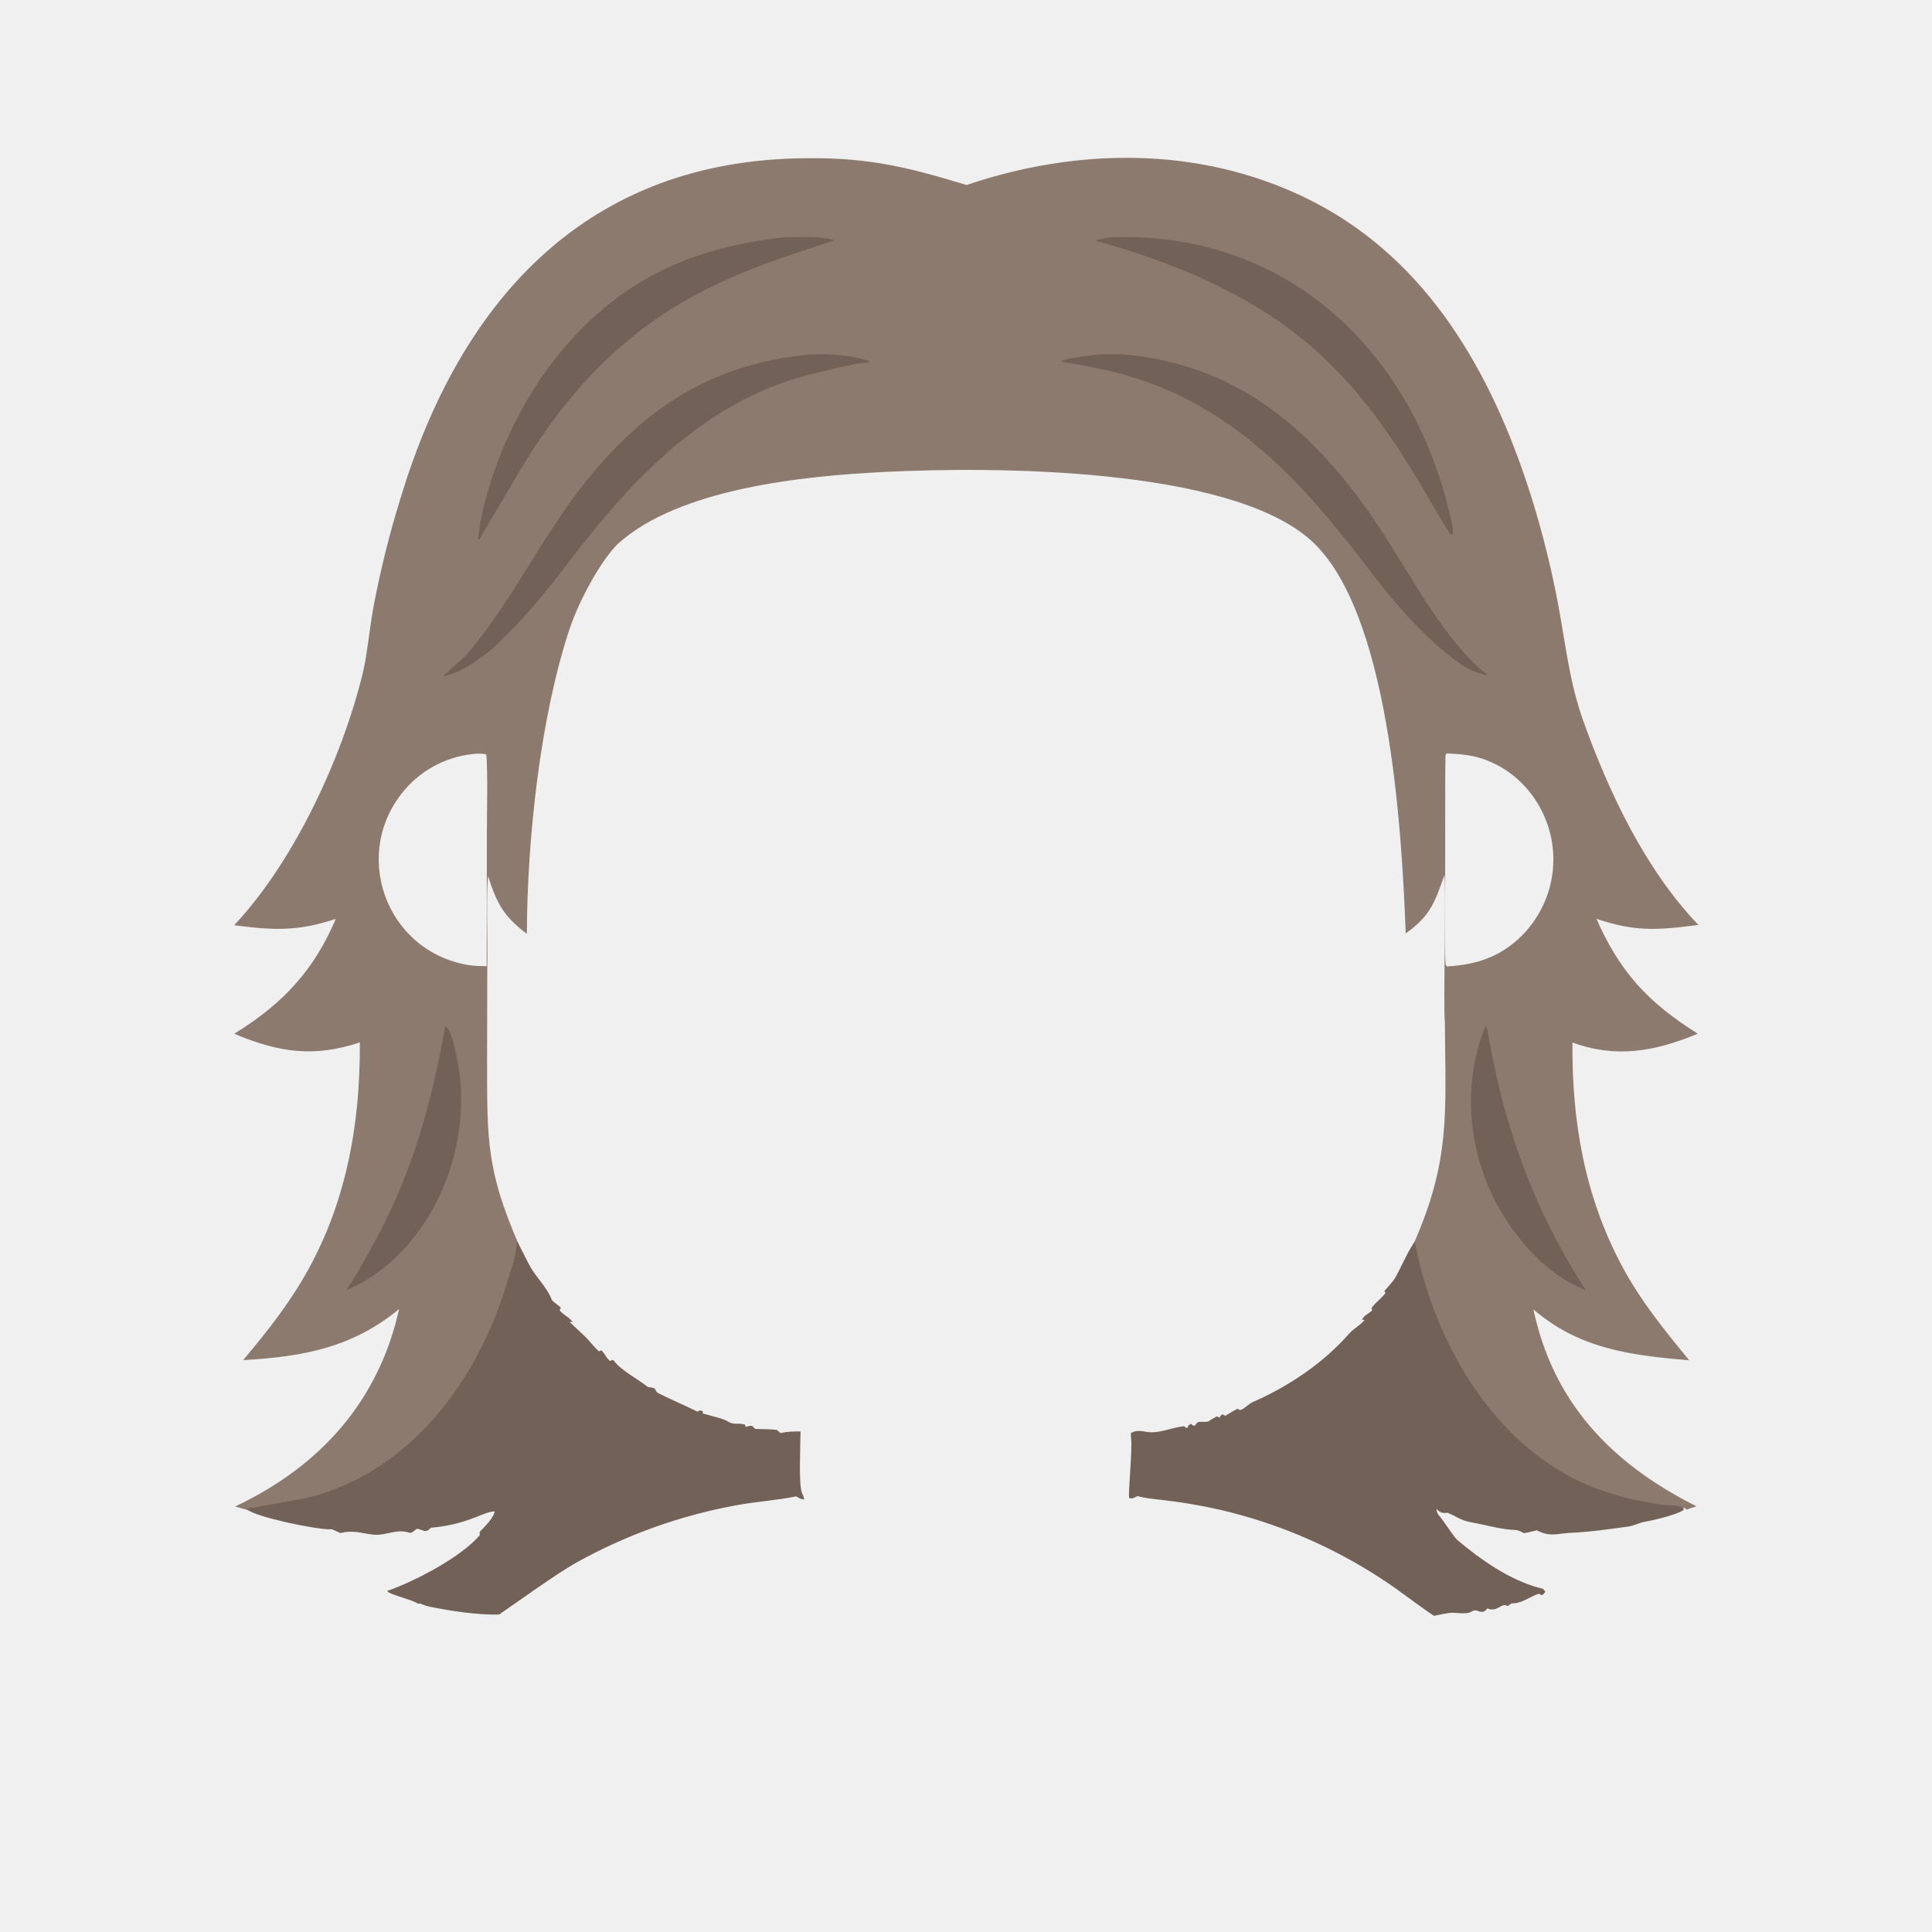
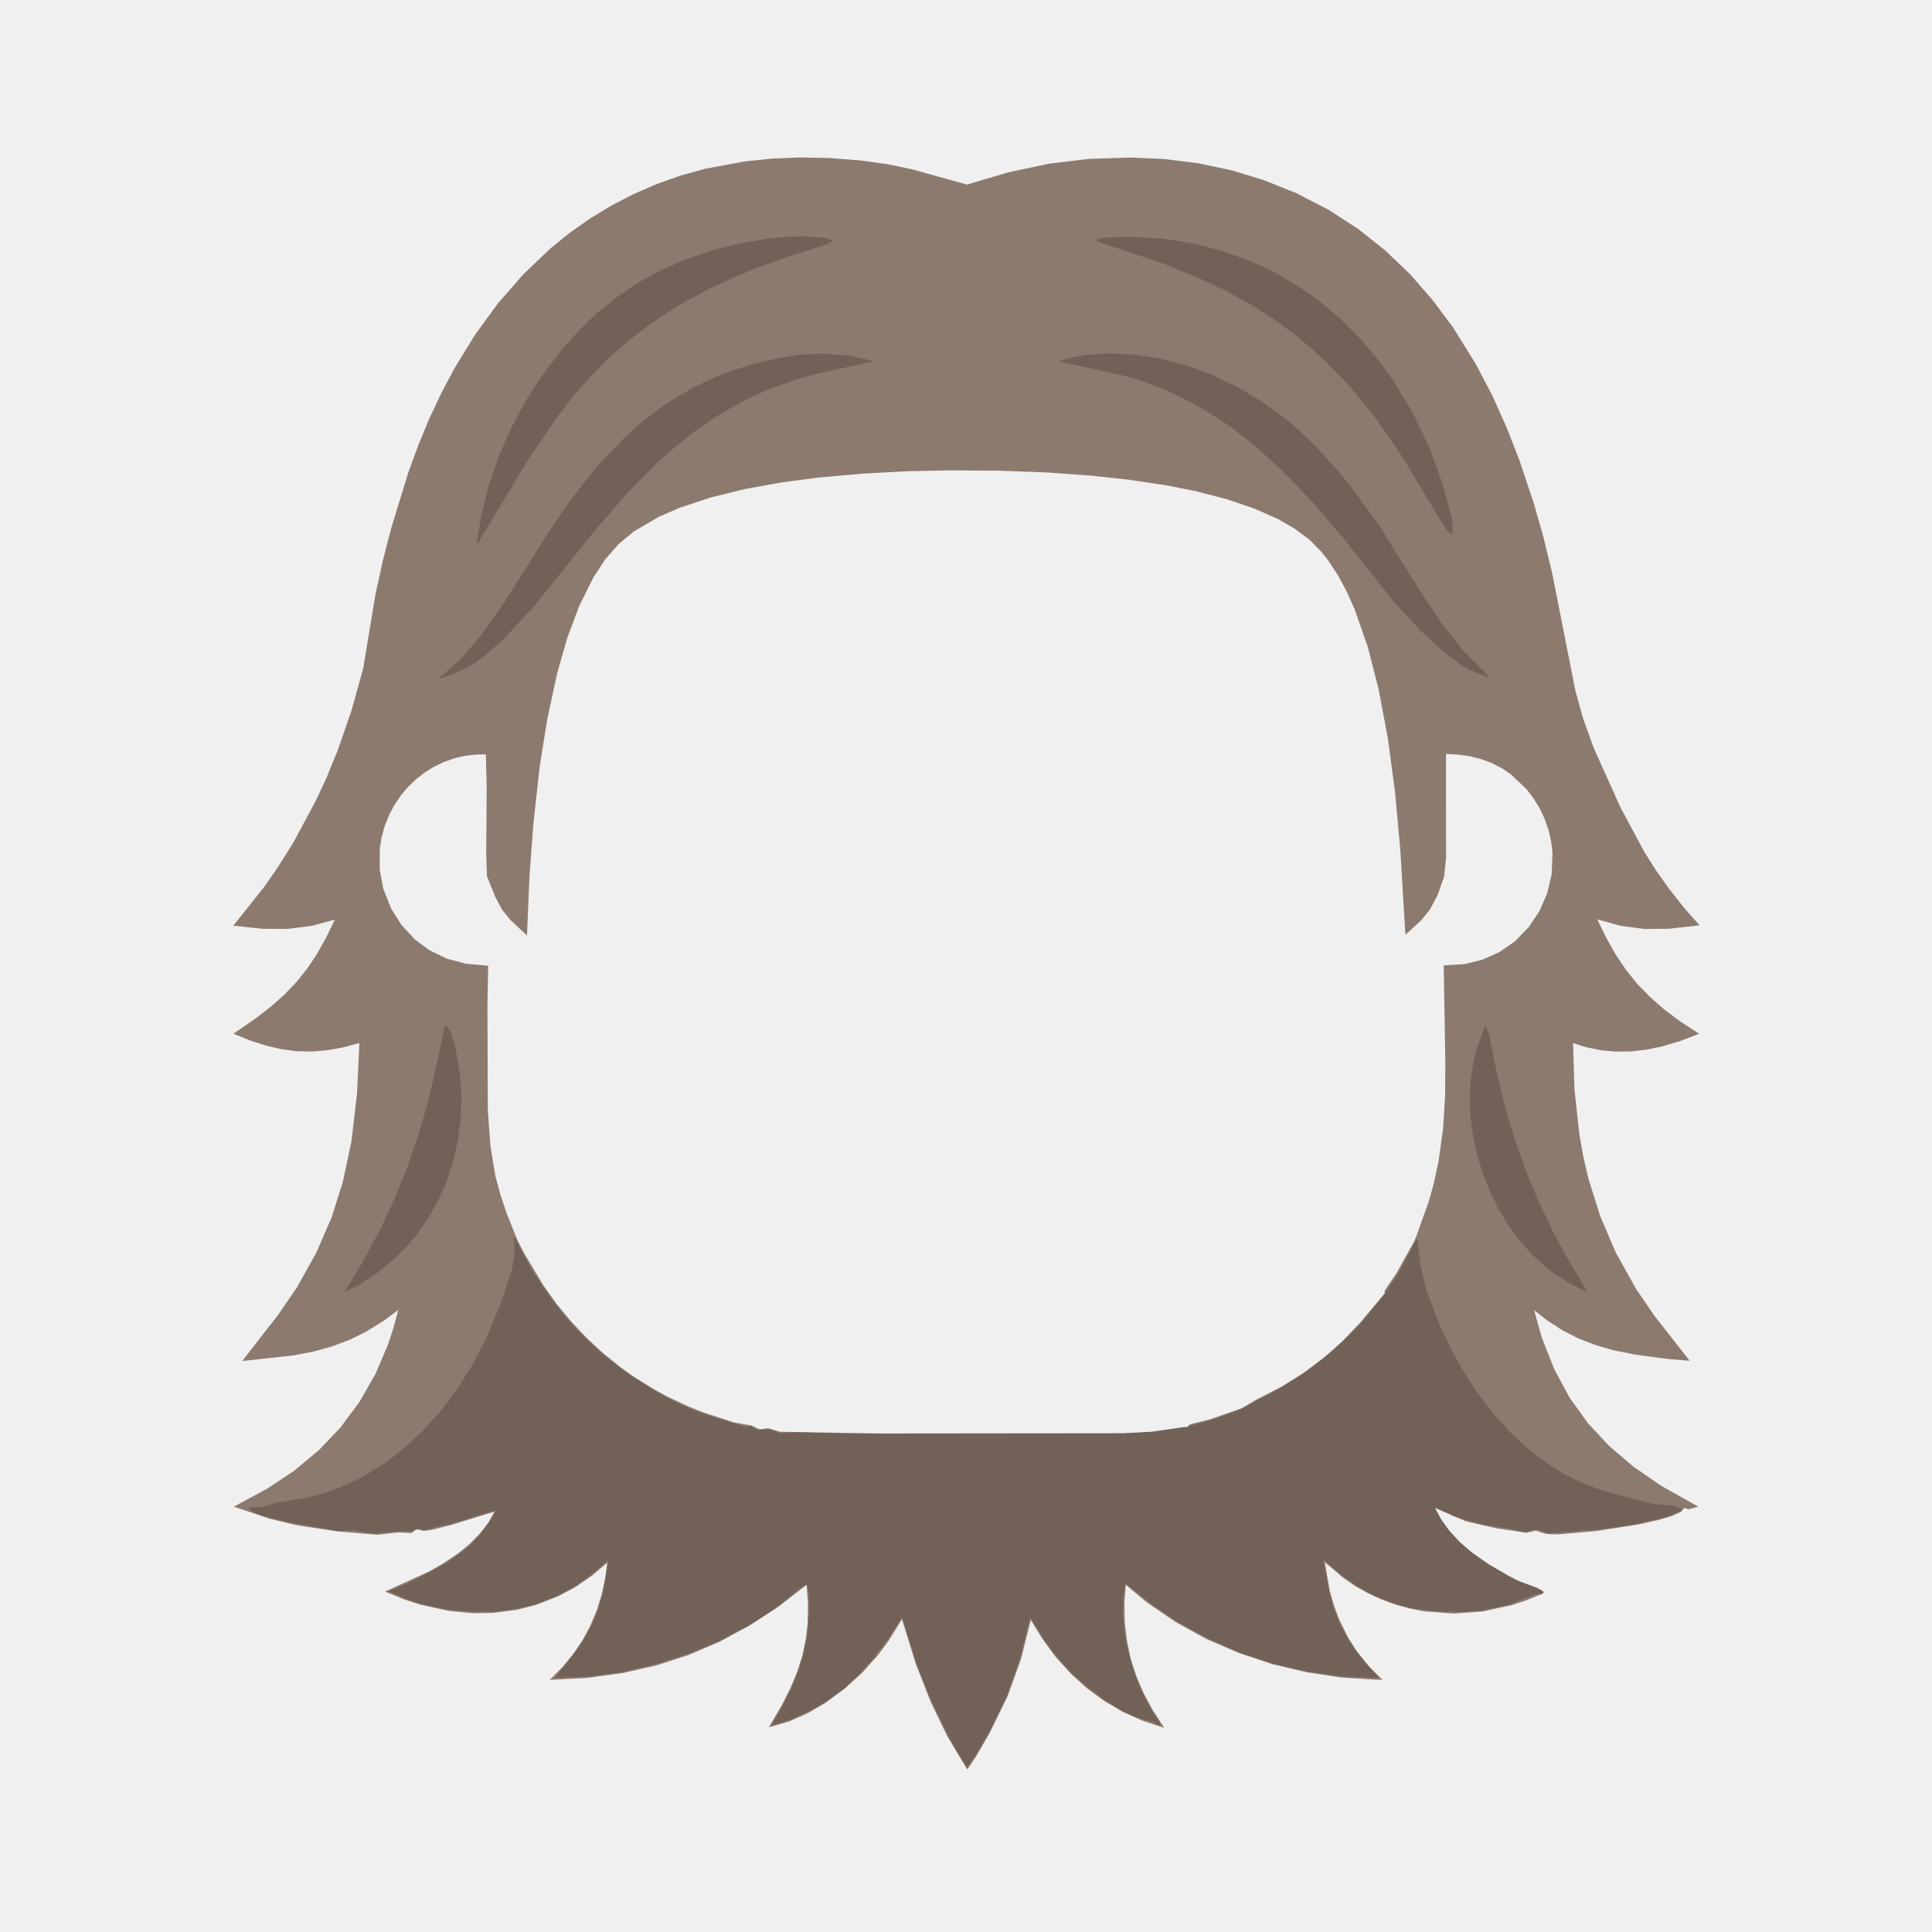
<svg xmlns="http://www.w3.org/2000/svg" version="1.1" viewBox="0 0 2048 2048" width="1024" height="1024">
-   <defs>
-     <mask id="facehole" maskUnits="userSpaceOnUse" x="0" y="0" width="2048" height="2048">
-       <rect x="0" y="0" width="2048" height="2048" fill="white" />
-       <path d="M 1533.68 798.613 C 1546.66 799.32 1557.8 799.941 1570.34 803.954 C 1618.2 819.269 1649.18 867.189 1646.49 917.096 C 1644.85 947.316 1631.33 975.662 1608.87 995.951 C 1586.91 1015.66 1562.54 1022.9 1533.67 1024.41 L 1532.38 1022.5 C 1531.22 1004.78 1531.9 981.123 1531.9 962.89 L 1531.99 854.537 C 1532.01 838.109 1531.91 817.251 1532.3 800.538 C 1532.76 799.896 1533.22 799.255 1533.68 798.613 z" fill="black" />
-       <path d="M 515.884 1024.25 C 509.295 1024.06 502.266 1023.99 495.795 1022.87 C 407.909 1007.63 371.458 903.101 429.806 836.29 C 449.153 814.256 476.463 800.813 505.725 798.919 C 508.883 798.997 513.071 798.658 515.558 800.023 C 517.24 821.853 516.125 858.428 516.121 881.629 L 515.884 1024.25 z" fill="black" />
-     </mask>
-   </defs>
-   <g mask="url(#facehole)">
-     <path transform="translate(0,0)" fill="rgb(140,122,110)" d="M 1024.63 196.765 C 1141.32 157.146 1269.72 155.401 1382.64 209.736 C 1505.36 268.789 1574.4 383.303 1616.78 508.678 C 1631.21 551.713 1642.65 595.694 1651.02 640.305 C 1659.12 683.387 1663 723.378 1677.97 764.993 C 1705.25 840.808 1743.24 921.214 1799.1 980.01 C 1756.6 985.608 1732.29 987.129 1691.18 972.942 C 1716.13 1030.21 1746.27 1062.83 1798.41 1095.64 C 1754 1113.95 1712.94 1121.56 1666.26 1104.27 C 1665.46 1187.82 1678.92 1267.57 1718.8 1342.22 C 1738.38 1378.86 1763.03 1409.33 1789.24 1441.22 C 1728.19 1436.1 1673.17 1429.04 1624.54 1386.42 C 1641.39 1467.47 1685.16 1526.83 1753.57 1571.79 C 1767.47 1580.89 1781.89 1589.18 1796.75 1596.62 L 1787.93 1599.57 C 1787.09 1598.9 1785.9 1597.71 1784.9 1597.63 C 1765.76 1596.16 1735.49 1592.03 1717.93 1587.11 C 1674.86 1575.05 1635.54 1552.31 1603.6 1521.01 C 1569.21 1487.64 1542.56 1444.82 1524.43 1400.57 C 1516.5 1380.65 1509.75 1360.28 1504.21 1339.57 C 1502.89 1334.44 1501.54 1322.58 1498.56 1319.93 C 1538.48 1229.75 1532.89 1180.5 1532.21 1083.48 C 1530.3 1063.65 1534.23 930.934 1531.32 925.143 C 1521 954.858 1516.33 969.922 1490.68 988.303 C 1486.44 879.235 1473.52 644.246 1388.22 570.736 C 1299.93 494.639 1053.3 493.849 936.702 499.711 C 852.964 503.921 719.203 516.879 654.08 576.518 C 634.668 596.186 612.563 638.507 603.388 665.999 C 571.973 760.127 558.367 888.991 557.883 988.76 C 533.894 970.341 526.672 956.615 517.489 926.795 C 514.146 932.636 516.741 1009.78 515.944 1024.09 L 515.712 1125.66 C 515.717 1209.94 515.525 1241.56 549.574 1320.05 C 546.107 1325.66 542.845 1343.21 540.76 1350.53 C 537.341 1362.4 533.466 1374.12 529.145 1385.69 C 488.376 1493.43 410.744 1580.77 290.317 1594.87 C 283.373 1595.68 266.583 1596.37 261.445 1599.8 L 250.972 1596.8 C 340.542 1554.12 402.668 1484.61 424.039 1386.07 C 374.354 1427.64 322.018 1437.5 259.139 1441.08 C 279.036 1417.38 298.206 1393.3 314.802 1367.16 C 365.455 1287.41 382.706 1197.61 382.038 1104.15 C 333.329 1120.58 296.31 1115.19 249.602 1095.71 C 300.19 1064.41 333.637 1028.82 357.019 973.073 C 316.435 986.632 291.579 985.744 249.474 980.336 C 312.822 912.31 363.377 803.273 385.299 713.054 C 389.547 695.573 392.621 664.695 396.17 645.218 C 403.529 605.839 413.169 566.921 425.041 528.66 C 487.034 323.295 616.503 175.263 841.832 168.564 C 914.089 166.416 956.459 175.876 1024.63 196.765 z" stroke="rgb(140,122,110)" stroke-width="1.2" />
-     <path transform="translate(0,0)" fill="rgb(114,97,86)" d="M 548.211 1316.99 C 552.494 1325.24 557.651 1336.2 562.115 1343.97 C 568.112 1354.41 579.824 1365.83 584.195 1377.74 C 585.071 1380.12 590.518 1383.17 593.827 1386.36 L 592.507 1388.82 C 594.227 1392.32 602.039 1396.42 605.828 1400.61 L 603.546 1400.74 L 603.011 1401.51 C 608.729 1406.87 614.517 1412.13 620.156 1417.58 C 624.041 1421.33 631.198 1430.56 635.023 1433.26 L 637.16 1432.03 C 640.643 1434.8 641.474 1439.26 646.688 1443.54 L 648.958 1442.25 L 650.169 1442.62 C 656.185 1451.88 677.016 1463.16 686.654 1470.97 C 698.333 1471.8 691.326 1474.21 698.461 1477.81 C 711.982 1484.64 725.933 1490.38 739.54 1497.17 L 741.911 1495.67 C 748.174 1496.87 741.353 1497.84 745.079 1499 C 752.069 1501.16 765.221 1503.76 771.188 1507.32 C 777.949 1511.35 781.325 1508.79 789.18 1510.54 L 790.264 1513.45 C 792.623 1512.61 793.426 1512.16 795.997 1512.01 C 797.861 1511.9 799.834 1515.33 800.439 1515.35 C 807.674 1515.56 816.358 1515.43 823.391 1516.39 C 824.061 1517.07 826.937 1519.81 827.566 1519.67 C 834.828 1518.05 840.68 1517.93 847.987 1518.04 C 847.975 1530.31 845.746 1574.71 849.661 1583.05 C 850.583 1585.02 851.341 1586.62 851.767 1588.78 C 848.812 1588.63 846.826 1587.07 843.971 1585.57 C 824.502 1589.72 801.971 1591.11 781.119 1594.92 C 721.324 1605.75 663.721 1626.36 610.62 1655.91 C 589.034 1668.06 548.723 1697.29 528.855 1710.9 C 505.366 1711.32 478.136 1707.23 455.04 1702.43 C 449.235 1701.22 447.688 1699.71 444.994 1699.16 L 443.196 1699.4 C 438.964 1695.81 414.486 1689.95 411.345 1686.77 C 439.679 1676.86 489.1 1651.36 509.309 1627.44 C 508.921 1625.05 508.955 1626.23 509.179 1623.89 C 514.049 1619.13 524.594 1608.43 525.03 1601.84 C 521.958 1600.09 507.347 1606.45 503.263 1608.03 C 488.051 1613.93 473.011 1617.55 456.696 1618.86 C 456.112 1618.91 454.216 1621.89 451.837 1622.25 C 448.686 1622.74 444.894 1619.64 441.539 1620.13 C 439.739 1621.01 436.416 1624.97 434.258 1624.22 C 420.594 1619.45 408.822 1627.49 396.274 1626.22 C 382.656 1624.84 374.952 1621.05 361.145 1624.42 C 360.052 1624.68 351.673 1619.13 349.327 1620.57 C 332.754 1620.28 272.199 1607.75 261.867 1599.47 C 261.513 1599.75 319.183 1589.94 325.565 1588.37 C 435.582 1561.29 507.033 1463.59 538.118 1359.64 C 541.745 1347.51 548.457 1329.44 548.211 1316.99 z" stroke="rgb(114,97,86)" stroke-width="1.2" />
-     <path transform="translate(0,0)" fill="rgb(114,97,86)" d="M 1499.44 1317.59 C 1520.27 1427.35 1588.58 1543.4 1699.22 1581.05 C 1710.64 1584.98 1722.28 1588.21 1734.09 1590.72 C 1742.88 1592.51 1751.41 1594.04 1760.23 1595.54 C 1767.79 1596.83 1777.74 1595.4 1784.06 1598.91 L 1783.98 1600.39 C 1777.02 1605.2 1752.5 1611 1743.57 1612.54 C 1737.46 1613.41 1732.41 1616.72 1726.2 1617.56 C 1705.62 1620.36 1685.79 1623.33 1664.98 1624.25 C 1649.94 1624.91 1643.51 1629.08 1629.01 1621.52 C 1624.63 1622.81 1620.07 1623.68 1615.59 1624.63 C 1612.68 1623.14 1609.95 1621.48 1606.66 1621.26 C 1590.94 1620.78 1575.64 1615.92 1560.4 1613.26 C 1547.64 1611.03 1544.58 1606.8 1534.24 1602.91 C 1529.27 1603.92 1525.9 1602.45 1522.86 1598.66 L 1522.1 1599.49 C 1522.13 1601.5 1522.94 1604.65 1524.26 1606.07 C 1529.24 1611.42 1540.5 1629.68 1544.74 1633.23 C 1569.78 1654.16 1599.68 1675.21 1631.57 1683.8 C 1635.1 1684.75 1634.91 1683.97 1637.41 1687.32 C 1633.26 1693.32 1633.4 1688.09 1630.64 1688.99 C 1621.87 1691.84 1612.69 1699.31 1603.28 1698.97 C 1601.62 1698.9 1600.31 1700.37 1598.98 1701.31 L 1597.89 1701.8 C 1591.14 1697.81 1587.08 1709.07 1576.61 1704.3 L 1573.23 1707.56 C 1566.54 1709.58 1566.49 1703.76 1559.23 1708.02 C 1553.72 1711.25 1542.54 1708.22 1535.97 1709.22 C 1530.65 1710.02 1525.5 1711.08 1520.17 1712.23 C 1501.77 1699.89 1485.35 1686.62 1466.75 1674.39 C 1413.76 1639.4 1354.96 1614.12 1293.11 1599.74 C 1272.33 1595.07 1251.31 1591.51 1230.14 1589.2 C 1222.47 1588.36 1214.71 1587.6 1207.23 1585.66 L 1205.88 1585.31 C 1201.93 1586.98 1201.17 1588.09 1197.58 1587.62 C 1196.3 1584.33 1201.17 1535.83 1199.61 1524.88 C 1199.34 1522.99 1199.27 1521.36 1199.41 1519.43 C 1204.41 1516.4 1210.19 1517.53 1215.96 1518.48 C 1228.46 1520.55 1241.93 1513.87 1254.51 1512.55 C 1257.2 1512.27 1254.31 1515.1 1259.4 1513.87 L 1260.31 1511.36 C 1265.29 1508.15 1260.39 1511.98 1267.07 1511.93 C 1270.24 1505.19 1274 1508.96 1281.06 1507.42 C 1280.37 1507.57 1288.76 1502.64 1290 1502 C 1295.32 1505.45 1291.59 1502.39 1296 1499.92 L 1298.85 1501.52 C 1303.22 1498.87 1307.4 1496.21 1312 1493.98 L 1314.11 1495.42 C 1318.76 1494.83 1323.55 1488.89 1327.59 1487.12 C 1366.19 1470.22 1402.84 1445.74 1430.76 1413.95 C 1435.31 1408.77 1444.02 1404.14 1447.6 1398.87 C 1446.07 1398.32 1447 1398.52 1444.7 1398.41 C 1447.34 1393.95 1451.54 1393.21 1455.55 1388.82 L 1454.43 1386.95 C 1457.8 1381.55 1464.54 1377.26 1469.34 1370.81 L 1468.22 1368.59 C 1470.34 1366.2 1477.47 1358.2 1478.81 1355.92 C 1485.78 1344.02 1490.97 1330.42 1498.58 1318.88 L 1499.44 1317.59 z" stroke="rgb(114,97,86)" stroke-width="1.2" />
-     <path transform="translate(0,0)" fill="rgb(114,97,86)" d="M 857.768 376.382 C 879.495 375.414 900.653 376.82 921.528 383.331 C 902.597 385.074 883.993 390.389 865.916 394.539 C 749.589 421.243 670.668 505.901 601.035 597.219 C 581.35 623.035 558.583 651.249 535.285 673.817 C 528.336 680.548 521.602 688.046 513.487 693.653 C 497.033 705.427 490.292 710.441 470.807 716.492 C 480.645 707.235 491.423 699.082 500.146 688.44 C 546.702 631.64 576.909 565.752 623.313 508.549 C 686.942 430.113 756.783 386.524 857.768 376.382 z" stroke="rgb(114,97,86)" stroke-width="1.2" />
-     <path transform="translate(0,0)" fill="rgb(114,97,86)" d="M 1165.48 376.302 C 1195.83 375.115 1214.13 378.051 1243.19 385.222 C 1341.56 409.5 1409.24 480.102 1463.28 561.913 C 1494.61 609.342 1531.48 680.983 1575.7 715.259 C 1564.21 712.166 1559.8 710.233 1549.56 704.206 C 1506.93 673.66 1476.97 636.399 1445.69 595.6 C 1375.16 503.603 1300.61 424.57 1184.33 394.608 C 1164.03 389.377 1146.22 386.542 1125.49 382.89 C 1139.42 378.86 1151.06 377.973 1165.48 376.302 z" stroke="rgb(114,97,86)" stroke-width="1.2" />
-     <path transform="translate(0,0)" fill="rgb(114,97,86)" d="M 829.725 252.332 C 846.526 251.875 866.615 250.574 882.589 254.83 C 846.319 266.66 813.583 277.105 778.338 292.196 C 688.146 330.815 624.767 386.754 570.263 467.5 C 554.947 490.19 541.843 513.583 527.869 537.071 L 507.358 571.856 C 514.439 506.981 548.816 431.323 589.086 380.529 C 653.155 299.717 729.035 263.725 829.725 252.332 z" stroke="rgb(114,97,86)" stroke-width="1.2" />
-     <path transform="translate(0,0)" fill="rgb(114,97,86)" d="M 1174.69 252.335 C 1359.8 243.767 1494.59 368.887 1535.95 544.026 C 1537.19 549.276 1540.66 561.034 1539.4 565.932 L 1538.13 565.792 L 1535.07 561.511 C 1524.4 544.724 1514.69 527.148 1504.5 510.119 C 1442.23 406.036 1382 342.557 1270.87 292.947 C 1235.64 277.572 1199.32 264.825 1162.22 254.809 C 1167.13 254.257 1169.87 253.561 1174.69 252.335 z" stroke="rgb(114,97,86)" stroke-width="1.2" />
-     <path transform="translate(0,0)" fill="rgb(114,97,86)" d="M 472.447 1088.61 C 478.789 1094.54 481.862 1112.99 483.675 1121.45 C 502.655 1209.99 461.717 1316.29 380.827 1360.52 L 368.603 1366.34 C 376.986 1354.3 384.706 1339.98 391.96 1327.18 C 435.728 1249.94 456.94 1175 472.447 1088.61 z" stroke="rgb(114,97,86)" stroke-width="1.2" />
-     <path transform="translate(0,0)" fill="rgb(114,97,86)" d="M 1574.81 1088.88 C 1576.62 1091.52 1577.12 1098.17 1577.8 1101.69 C 1583.86 1132.89 1590.35 1164.15 1599.88 1194.5 C 1618.33 1255.25 1645.12 1313.13 1679.5 1366.5 L 1669.62 1361.73 C 1630.65 1343.35 1595.27 1297.67 1578.75 1258.67 C 1555.8 1204.48 1553 1143.68 1574.81 1088.88 z" stroke="rgb(114,97,86)" stroke-width="1.2" />
-   </g>
+   <path transform="translate(0,0)" fill="rgb(140,122,110)" stroke="rgb(140,122,110)" stroke-width="1.2" d="M 966.5 180.0 L 939.9 174.5 L 911.2 170.6 L 879.3 168.1 L 848.4 167.5 L 818.5 168.7 L 789.6 171.7 L 748.1 179.4 L 721.7 186.7 L 696.3 195.7 L 671.8 206.3 L 648.4 218.4 L 625.9 232.1 L 604.4 247.2 L 583.9 263.8 L 555.1 291.3 L 528.4 321.9 L 504.0 355.3 L 481.8 391.5 L 468.3 417.1 L 455.7 443.8 L 444.2 471.6 L 433.6 500.4 L 415.2 560.3 L 406.2 595.4 L 398.5 630.7 L 385.5 709.1 L 373.1 753.6 L 358.5 795.8 L 346.4 825.3 L 335.7 848.3 L 311.7 893.1 L 294.8 920.0 L 280.3 940.8 L 248.5 980.8 L 279.0 984.0 L 305.0 984.1 L 330.8 980.7 L 356.1 973.9 L 346.0 994.7 L 335.6 1013.0 L 326.5 1026.6 L 314.7 1041.4 L 301.7 1055.0 L 287.1 1067.9 L 270.7 1080.5 L 248.7 1095.6 L 265.9 1102.6 L 282.4 1107.9 L 298.5 1111.6 L 314.4 1113.7 L 330.4 1114.1 L 346.7 1112.7 L 363.7 1109.7 L 381.6 1104.8 L 379.1 1158.7 L 373.2 1209.7 L 363.9 1253.4 L 352.1 1290.7 L 336.0 1327.8 L 315.3 1365.0 L 295.2 1394.3 L 258.1 1442.0 L 311.0 1436.2 L 331.8 1432.2 L 351.8 1426.7 L 371.3 1419.3 L 387.4 1411.3 L 406.7 1399.4 L 423.1 1387.2 L 418.0 1406.8 L 411.8 1425.7 L 398.4 1457.0 L 381.7 1486.2 L 361.8 1513.1 L 338.5 1537.6 L 312.0 1559.7 L 283.5 1578.6 L 249.4 1597.0 L 286.2 1609.4 L 314.9 1616.2 L 357.2 1622.7 L 399.9 1626.3 L 422.2 1623.8 L 436.0 1624.5 L 439.8 1621.6 L 443.1 1620.6 L 449.1 1622.2 L 457.8 1621.1 L 478.5 1615.8 L 525.5 1601.4 L 518.0 1614.6 L 508.7 1626.5 L 498.0 1637.3 L 486.0 1647.1 L 470.5 1657.6 L 454.1 1666.9 L 409.7 1687.1 L 429.9 1695.3 L 445.3 1700.3 L 476.2 1707.1 L 502.0 1709.5 L 522.5 1709.1 L 547.7 1705.9 L 567.5 1700.9 L 591.4 1691.6 L 609.9 1681.7 L 627.6 1669.5 L 644.4 1655.1 L 642.1 1673.2 L 638.3 1690.6 L 633.1 1707.3 L 626.4 1723.4 L 618.2 1738.7 L 608.4 1753.2 L 597.1 1767.1 L 584.3 1780.1 L 622.8 1778.0 L 659.7 1773.0 L 695.1 1765.0 L 729.2 1754.0 L 762.1 1740.0 L 794.0 1722.8 L 825.1 1702.5 L 855.2 1679.1 L 850.7 1680.9 L 819.9 1705.5 L 795.7 1721.1 L 764.6 1737.7 L 731.9 1751.5 L 698.1 1762.6 L 658.0 1771.9 L 623.5 1776.6 L 589.6 1778.0 L 614.1 1746.7 L 622.8 1732.5 L 629.7 1718.9 L 635.0 1705.4 L 639.6 1689.5 L 646.1 1651.9 L 623.0 1671.2 L 606.7 1682.6 L 589.4 1691.6 L 568.7 1699.5 L 549.8 1704.3 L 526.4 1707.5 L 502.2 1708.0 L 477.9 1706.0 L 460.8 1703.0 L 444.3 1698.8 L 428.5 1693.5 L 413.7 1686.9 L 433.5 1678.3 L 459.3 1665.3 L 475.4 1656.0 L 489.9 1645.9 L 501.4 1635.9 L 510.3 1626.2 L 519.8 1613.0 L 527.1 1600.0 L 512.9 1603.6 L 479.7 1614.4 L 461.7 1618.1 L 452.0 1621.1 L 447.4 1621.3 L 441.5 1619.4 L 435.6 1622.7 L 424.2 1622.5 L 395.6 1624.8 L 375.5 1621.7 L 358.7 1622.4 L 305.1 1612.8 L 277.4 1605.8 L 269.1 1602.2 L 265.0 1599.0 L 265.8 1598.2 L 276.6 1598.4 L 294.4 1593.3 L 326.7 1588.1 L 347.4 1582.2 L 367.3 1574.5 L 386.3 1565.1 L 410.2 1550.1 L 427.0 1537.1 L 447.9 1517.9 L 467.1 1496.6 L 484.5 1473.7 L 500.0 1449.3 L 516.7 1417.4 L 530.4 1384.4 L 543.2 1346.3 L 546.0 1330.3 L 545.4 1312.5 L 558.1 1337.9 L 566.1 1351.0 L 588.9 1383.6 L 610.5 1409.2 L 631.5 1429.8 L 654.1 1448.6 L 678.2 1465.5 L 703.5 1480.4 L 725.9 1491.5 L 742.0 1498.1 L 792.2 1513.6 L 795.6 1511.9 L 798.9 1514.8 L 802.8 1516.3 L 816.6 1515.8 L 820.6 1516.9 L 824.9 1519.5 L 828.3 1519.9 L 840.7 1518.8 L 877.3 1520.0 L 927.8 1520.1 L 826.6 1518.3 L 814.1 1514.6 L 805.0 1515.8 L 796.7 1511.8 L 777.1 1508.2 L 745.2 1497.7 L 728.4 1491.0 L 706.8 1480.8 L 691.2 1472.2 L 671.1 1459.6 L 656.7 1449.2 L 638.3 1434.3 L 621.0 1418.2 L 604.7 1400.9 L 589.5 1382.5 L 575.6 1363.1 L 554.0 1326.9 L 547.2 1313.1 L 536.5 1286.3 L 529.9 1266.7 L 524.6 1247.1 L 519.3 1215.0 L 516.5 1176.6 L 516.1 1066.0 L 516.9 1024.3 L 493.5 1022.1 L 473.5 1016.8 L 454.9 1007.8 L 439.4 996.3 L 424.9 980.6 L 413.9 963.1 L 405.7 942.3 L 401.9 922.0 L 402.0 899.3 L 403.8 888.1 L 407.2 875.4 L 412.1 863.3 L 417.4 853.3 L 424.7 842.5 L 432.0 833.8 L 440.1 826.0 L 450.0 818.3 L 459.1 812.6 L 470.3 807.2 L 482.0 803.1 L 492.4 800.7 L 504.8 799.2 L 515.6 799.0 L 516.5 833.5 L 516.0 905.1 L 516.8 928.6 L 525.7 950.8 L 532.7 963.9 L 541.6 974.9 L 558.1 990.3 L 560.7 928.5 L 564.8 873.0 L 571.4 813.4 L 579.4 762.9 L 590.0 713.7 L 600.6 676.4 L 613.4 642.2 L 628.4 612.0 L 641.2 592.4 L 655.5 576.1 L 671.7 562.8 L 697.9 547.4 L 720.5 537.6 L 753.8 526.6 L 789.8 517.8 L 827.8 510.9 L 866.8 505.7 L 915.4 501.4 L 962.5 498.9 L 1006.0 498.0 L 1057.9 498.3 L 1109.2 500.2 L 1154.7 503.4 L 1195.1 507.7 L 1236.2 513.8 L 1268.7 520.3 L 1299.9 528.4 L 1329.0 538.2 L 1355.5 549.9 L 1373.0 560.1 L 1388.3 571.5 L 1400.9 584.2 L 1408.3 593.6 L 1418.6 609.2 L 1428.0 626.5 L 1436.4 645.3 L 1450.7 686.2 L 1461.9 730.2 L 1471.8 782.6 L 1479.5 840.4 L 1485.0 901.0 L 1490.3 989.6 L 1506.1 975.2 L 1515.3 963.8 L 1523.2 948.9 L 1530.2 929.2 L 1532.3 908.9 L 1532.2 798.6 L 1545.5 799.3 L 1558.5 801.1 L 1570.9 804.3 L 1581.1 808.1 L 1592.5 813.9 L 1601.7 820.1 L 1618.5 836.0 L 1625.6 845.2 L 1632.7 856.6 L 1637.6 867.0 L 1642.1 879.6 L 1645.0 892.7 L 1646.3 904.2 L 1645.4 927.2 L 1640.6 947.4 L 1632.3 966.3 L 1620.7 983.5 L 1606.3 998.3 L 1589.9 1009.7 L 1571.9 1017.8 L 1552.7 1022.6 L 1531.0 1024.0 L 1532.7 1125.8 L 1532.5 1161.1 L 1530.4 1195.8 L 1525.6 1230.7 L 1520.5 1254.4 L 1515.5 1272.6 L 1502.1 1310.2 L 1499.3 1316.7 L 1481.2 1349.3 L 1468.2 1368.7 L 1468.8 1370.8 L 1442.6 1402.1 L 1424.1 1421.6 L 1403.1 1440.2 L 1380.6 1456.9 L 1359.1 1470.3 L 1332.0 1484.2 L 1316.6 1493.4 L 1282.9 1505.1 L 1261.6 1510.4 L 1259.5 1512.5 L 1293.5 1502.9 L 1311.5 1495.8 L 1320.7 1491.6 L 1330.2 1487.0 L 1371.4 1463.6 L 1391.2 1450.1 L 1406.6 1438.1 L 1435.3 1411.5 L 1461.6 1380.9 L 1471.7 1367.2 L 1481.1 1353.3 L 1501.8 1314.8 L 1505.1 1341.5 L 1510.3 1363.7 L 1519.9 1391.0 L 1532.8 1420.6 L 1548.2 1449.6 L 1562.9 1472.9 L 1582.8 1499.3 L 1601.3 1519.6 L 1621.4 1538.0 L 1638.7 1551.1 L 1657.1 1562.6 L 1676.6 1572.3 L 1695.6 1579.6 L 1718.4 1586.2 L 1753.4 1594.9 L 1774.5 1596.8 L 1782.0 1599.6 L 1781.4 1601.1 L 1779.3 1602.1 L 1764.8 1607.7 L 1732.5 1615.4 L 1693.7 1620.7 L 1641.7 1624.7 L 1628.1 1620.4 L 1615.7 1623.5 L 1601.3 1620.1 L 1576.2 1616.3 L 1557.4 1611.7 L 1537.8 1605.2 L 1554.2 1612.1 L 1586.1 1619.4 L 1618.2 1624.2 L 1628.0 1622.0 L 1639.3 1625.5 L 1651.6 1625.9 L 1692.7 1622.3 L 1737.1 1615.3 L 1758.6 1610.5 L 1772.7 1606.3 L 1782.0 1601.9 L 1784.9 1597.8 L 1790.2 1599.3 L 1798.7 1596.9 L 1760.4 1575.4 L 1731.3 1555.3 L 1705.4 1533.3 L 1682.8 1509.0 L 1663.4 1482.0 L 1647.1 1451.8 L 1633.8 1418.2 L 1625.1 1387.1 L 1639.6 1398.6 L 1656.6 1409.7 L 1674.0 1418.5 L 1691.9 1425.4 L 1710.7 1430.8 L 1733.5 1435.3 L 1769.1 1440.1 L 1789.8 1441.7 L 1753.3 1395.2 L 1733.6 1366.3 L 1712.4 1328.3 L 1695.8 1289.6 L 1683.3 1249.9 L 1677.9 1226.8 L 1673.7 1203.3 L 1668.4 1155.0 L 1666.9 1104.9 L 1681.1 1109.4 L 1697.9 1112.8 L 1711.9 1114.1 L 1728.6 1114.0 L 1745.1 1112.1 L 1761.6 1108.7 L 1780.8 1103.0 L 1799.9 1095.7 L 1781.0 1083.4 L 1764.2 1070.9 L 1749.1 1057.7 L 1735.5 1043.8 L 1723.3 1028.7 L 1712.2 1012.2 L 1701.9 993.9 L 1692.1 973.7 L 1718.1 980.8 L 1743.6 984.2 L 1769.1 983.9 L 1800.4 980.4 L 1785.4 963.5 L 1769.4 943.3 L 1755.0 923.1 L 1742.1 902.6 L 1717.1 855.9 L 1688.9 793.2 L 1677.6 761.9 L 1669.4 732.4 L 1644.8 607.8 L 1635.5 569.4 L 1625.3 533.7 L 1610.2 488.4 L 1596.5 453.3 L 1581.2 419.2 L 1564.0 386.4 L 1539.9 347.6 L 1518.2 318.5 L 1494.4 291.2 L 1468.2 266.1 L 1439.5 243.3 L 1408.2 223.0 L 1374.1 205.4 L 1339.2 191.4 L 1304.9 181.0 L 1269.8 173.6 L 1234.3 169.2 L 1199.3 167.6 L 1154.5 169.0 L 1111.6 174.2 L 1068.9 183.3 L 1025.0 196.3 z M 1574.5 1088.5 L 1578.2 1097.7 L 1586.1 1137.5 L 1595.7 1176.3 L 1605.9 1210.4 L 1616.2 1239.6 L 1630.5 1274.0 L 1645.5 1305.4 L 1660.2 1332.8 L 1681.4 1368.4 L 1664.8 1360.4 L 1648.6 1350.2 L 1633.6 1338.1 L 1619.7 1324.3 L 1607.0 1309.0 L 1595.7 1292.5 L 1585.7 1274.9 L 1577.2 1256.4 L 1570.2 1237.2 L 1564.8 1217.5 L 1561.0 1197.5 L 1559.0 1177.4 L 1558.8 1157.5 L 1560.5 1137.8 L 1564.0 1118.7 L 1569.6 1100.3 z M 1181.4 375.2 L 1207.7 377.0 L 1233.6 381.5 L 1259.1 388.4 L 1284.0 397.6 L 1312.7 411.4 L 1335.4 424.9 L 1361.0 443.3 L 1376.8 456.7 L 1395.1 474.4 L 1412.8 493.7 L 1431.6 516.3 L 1462.3 558.6 L 1507.2 630.6 L 1528.2 661.8 L 1551.8 691.4 L 1578.1 717.7 L 1556.7 709.0 L 1546.5 702.6 L 1527.4 687.6 L 1505.6 667.4 L 1478.3 638.0 L 1426.6 572.6 L 1393.4 533.5 L 1358.1 496.9 L 1325.8 468.1 L 1302.8 450.6 L 1278.6 434.8 L 1252.9 420.8 L 1232.7 411.5 L 1211.5 403.5 L 1193.3 398.1 L 1124.0 382.9 L 1137.5 379.1 L 1153.7 376.5 z M 1232.9 253.7 L 1263.9 258.5 L 1293.5 266.0 L 1321.6 275.8 L 1348.4 288.0 L 1373.7 302.5 L 1397.5 319.0 L 1419.7 337.6 L 1440.3 358.0 L 1459.3 380.2 L 1476.7 404.0 L 1497.2 438.1 L 1514.5 474.6 L 1528.7 513.4 L 1538.4 549.5 L 1539.6 559.6 L 1538.7 565.5 L 1535.6 563.2 L 1531.4 557.6 L 1487.2 484.3 L 1460.6 445.2 L 1431.2 408.9 L 1399.1 376.4 L 1373.2 354.4 L 1350.3 337.6 L 1326.1 322.2 L 1300.5 308.1 L 1273.4 295.3 L 1233.8 278.9 L 1163.5 255.5 L 1163.5 254.2 L 1164.3 253.8 L 1171.5 252.4 L 1200.1 251.6 z M 857.0 375.8 L 880.7 375.7 L 903.1 378.1 L 924.2 382.9 L 865.1 395.7 L 842.3 402.2 L 817.3 411.1 L 799.6 418.8 L 777.2 430.2 L 756.0 443.0 L 735.9 456.9 L 716.8 472.0 L 698.4 488.1 L 663.7 523.2 L 630.5 561.6 L 565.8 642.0 L 533.4 677.1 L 514.6 693.8 L 501.7 703.2 L 486.8 711.1 L 466.5 718.7 L 489.7 698.4 L 510.1 674.1 L 535.8 637.7 L 583.6 562.1 L 606.3 528.9 L 622.2 508.2 L 638.3 489.3 L 667.4 459.6 L 689.2 441.1 L 707.5 427.9 L 726.5 416.1 L 746.4 405.8 L 767.3 396.8 L 789.3 389.2 L 812.4 383.0 L 836.7 378.2 z M 840.3 251.2 L 860.0 251.4 L 874.3 252.7 L 881.7 255.2 L 876.6 258.3 L 837.0 270.9 L 804.0 282.7 L 775.8 294.3 L 752.1 305.4 L 728.9 317.6 L 706.3 331.2 L 684.4 346.3 L 662.7 363.3 L 642.8 381.2 L 624.5 399.9 L 607.5 419.4 L 588.6 443.8 L 556.7 491.2 L 506.1 575.5 L 510.4 548.3 L 518.3 516.1 L 529.0 484.6 L 542.4 454.0 L 558.2 424.7 L 576.3 396.7 L 596.5 370.4 L 618.8 346.0 L 637.3 328.8 L 660.5 310.8 L 685.1 295.3 L 711.1 282.2 L 738.1 271.3 L 766.0 262.8 L 794.6 256.6 L 823.7 252.5 z M 472.2 1087.5 L 473.8 1089.1 L 477.2 1094.2 L 482.0 1109.2 L 486.8 1136.7 L 488.6 1164.8 L 487.6 1188.3 L 484.7 1209.3 L 479.7 1231.3 L 472.8 1252.2 L 464.2 1272.0 L 453.7 1290.6 L 441.6 1308.0 L 430.2 1321.5 L 414.9 1336.5 L 398.1 1350.0 L 378.9 1362.4 L 366.9 1367.7 L 384.7 1338.6 L 403.5 1303.6 L 418.0 1272.8 L 432.9 1235.9 L 444.0 1203.7 L 453.5 1171.0 z M 857.1 1700.9 L 856.7 1721.2 L 854.9 1737.1 L 851.0 1755.5 L 845.3 1773.2 L 837.9 1790.8 L 828.9 1808.5 L 816.3 1830.0 L 836.2 1824.3 L 855.7 1815.7 L 874.5 1804.7 L 894.8 1789.8 L 913.4 1772.9 L 929.8 1754.7 L 941.8 1738.5 L 956.3 1715.0 L 971.4 1763.7 L 987.3 1804.3 L 1004.7 1840.2 L 1025.4 1874.6 L 1034.2 1861.6 L 1048.3 1837.3 L 1067.4 1798.2 L 1081.8 1758.3 L 1092.4 1715.7 L 1105.5 1737.0 L 1118.9 1755.3 L 1136.5 1774.7 L 1153.1 1789.6 L 1171.1 1802.7 L 1190.3 1814.0 L 1210.9 1823.3 L 1232.7 1830.5 L 1221.3 1812.9 L 1211.7 1795.0 L 1203.9 1776.8 L 1198.0 1758.3 L 1194.0 1739.3 L 1191.7 1719.7 L 1191.3 1699.5 L 1192.8 1678.7 L 1216.1 1698.2 L 1246.5 1718.9 L 1279.0 1736.8 L 1313.2 1751.6 L 1348.7 1763.4 L 1384.9 1772.0 L 1421.5 1777.6 L 1458.0 1779.9 L 1464.0 1780.0 L 1451.1 1767.2 L 1438.0 1751.0 L 1428.5 1736.1 L 1419.4 1717.7 L 1414.1 1703.9 L 1409.1 1686.9 L 1403.5 1654.4 L 1424.1 1672.0 L 1437.2 1681.0 L 1450.9 1688.6 L 1465.1 1695.1 L 1479.7 1700.4 L 1494.5 1704.5 L 1509.7 1707.5 L 1540.5 1709.8 L 1571.6 1707.6 L 1602.5 1700.9 L 1617.7 1695.9 L 1634.4 1689.0 L 1626.4 1689.9 L 1610.6 1696.6 L 1594.3 1701.8 L 1568.9 1706.9 L 1536.0 1708.0 L 1503.8 1705.3 L 1487.5 1701.9 L 1474.9 1698.3 L 1451.0 1687.9 L 1427.8 1673.3 L 1401.4 1651.2 L 1409.3 1692.0 L 1414.1 1707.8 L 1420.1 1722.5 L 1427.6 1736.6 L 1435.4 1748.3 L 1446.6 1762.7 L 1460.5 1778.0 L 1448.2 1777.8 L 1417.6 1775.8 L 1381.5 1770.4 L 1346.1 1761.8 L 1311.7 1750.1 L 1278.5 1735.2 L 1246.7 1717.4 L 1216.6 1696.7 L 1192.8 1677.3 L 1190.2 1692.5 L 1189.6 1711.2 L 1191.4 1730.6 L 1195.0 1749.9 L 1200.3 1768.8 L 1208.0 1789.1 L 1219.2 1811.7 L 1229.0 1826.6 L 1228.9 1827.9 L 1226.7 1827.5 L 1223.1 1824.9 L 1204.8 1819.9 L 1189.7 1813.0 L 1171.7 1802.0 L 1151.6 1786.6 L 1134.5 1771.4 L 1121.8 1757.3 L 1107.9 1738.4 L 1091.8 1712.8 L 1080.2 1759.1 L 1066.6 1797.4 L 1049.5 1832.5 L 1034.7 1858.7 L 1025.1 1872.4 L 1017.2 1860.3 L 1006.5 1841.0 L 985.1 1796.3 L 971.4 1761.2 L 956.4 1712.7 L 941.2 1736.4 L 925.1 1757.9 L 910.3 1774.5 L 894.2 1789.4 L 876.4 1802.5 L 860.2 1812.0 L 838.7 1821.7 L 818.9 1828.3 L 839.6 1789.9 L 846.9 1771.9 L 851.7 1756.3 L 855.7 1737.3 L 857.8 1716.5 L 858.3 1687.8 L 857.5 1683.1 L 855.6 1679.5 z" />
+   <path transform="translate(0,0)" fill="rgb(114,97,86)" stroke="rgb(114,97,86)" stroke-width="1.2" d="M 1163.9 254.0 L 1163.5 255.5 L 1233.8 278.9 L 1273.4 295.3 L 1300.5 308.1 L 1326.1 322.2 L 1350.3 337.6 L 1373.2 354.4 L 1399.1 376.4 L 1431.2 408.9 L 1460.6 445.2 L 1487.2 484.3 L 1531.4 557.6 L 1535.6 563.2 L 1538.7 565.5 L 1539.6 559.6 L 1538.4 549.5 L 1528.7 513.4 L 1514.5 474.6 L 1497.2 438.1 L 1476.7 404.0 L 1459.3 380.2 L 1440.3 358.0 L 1419.7 337.6 L 1397.5 319.0 L 1373.7 302.5 L 1348.4 288.0 L 1321.6 275.8 L 1293.5 266.0 L 1263.9 258.5 L 1232.9 253.7 L 1198.9 251.6 L 1170.7 252.5 z M 729.0 274.7 L 702.3 286.3 L 676.8 300.2 L 656.5 313.6 L 633.6 332.0 L 615.0 349.9 L 596.5 370.4 L 576.3 396.7 L 558.2 424.7 L 542.4 454.0 L 529.0 484.6 L 518.3 516.1 L 510.4 548.3 L 506.1 575.5 L 556.7 491.2 L 588.6 443.8 L 607.5 419.4 L 624.5 399.9 L 642.8 381.2 L 662.7 363.3 L 684.4 346.3 L 706.3 331.2 L 728.9 317.6 L 752.1 305.4 L 775.8 294.3 L 804.0 282.7 L 837.0 270.9 L 876.6 258.3 L 881.7 255.2 L 873.3 252.6 L 854.7 251.2 L 835.9 251.4 L 813.9 253.6 L 785.0 258.4 L 756.6 265.4 z M 1193.3 398.1 L 1211.5 403.5 L 1232.7 411.5 L 1252.9 420.8 L 1278.6 434.8 L 1302.8 450.6 L 1325.8 468.1 L 1358.1 496.9 L 1393.4 533.5 L 1426.6 572.6 L 1478.3 638.0 L 1505.6 667.4 L 1527.4 687.6 L 1546.5 702.6 L 1556.7 709.0 L 1578.1 717.7 L 1551.8 691.4 L 1528.2 661.8 L 1507.2 630.6 L 1462.3 558.6 L 1431.6 516.3 L 1412.8 493.7 L 1395.1 474.4 L 1376.8 456.7 L 1361.0 443.3 L 1335.4 424.9 L 1312.7 411.4 L 1284.0 397.6 L 1259.1 388.4 L 1228.5 380.4 L 1202.4 376.4 L 1176.2 375.2 L 1152.3 376.7 L 1136.9 379.3 L 1124.0 382.9 z M 756.7 401.1 L 736.3 410.8 L 716.9 421.9 L 698.2 434.3 L 680.3 448.3 L 663.1 463.6 L 634.2 493.9 L 606.3 528.9 L 583.6 562.1 L 535.8 637.7 L 510.1 674.1 L 489.7 698.4 L 466.5 718.7 L 486.8 711.1 L 501.7 703.2 L 514.6 693.8 L 533.4 677.1 L 565.8 642.0 L 630.5 561.6 L 663.7 523.2 L 698.4 488.1 L 716.8 472.0 L 735.9 456.9 L 756.0 443.0 L 777.2 430.2 L 799.6 418.8 L 817.3 411.1 L 842.3 402.2 L 865.1 395.7 L 924.2 382.9 L 899.9 377.6 L 874.3 375.5 L 849.4 376.3 L 824.4 380.4 L 800.7 385.9 L 778.1 392.8 z M 444.0 1203.7 L 432.9 1235.9 L 418.0 1272.8 L 403.5 1303.6 L 384.7 1338.6 L 366.9 1367.7 L 378.9 1362.4 L 398.1 1350.0 L 414.9 1336.5 L 430.2 1321.5 L 441.6 1308.0 L 453.7 1290.6 L 464.2 1272.0 L 472.8 1252.2 L 479.7 1231.3 L 484.7 1209.3 L 487.6 1188.3 L 488.6 1164.8 L 486.8 1136.7 L 481.7 1107.9 L 476.6 1093.0 L 472.2 1087.5 L 460.2 1143.4 L 453.5 1171.0 z M 1558.7 1164.1 L 1559.5 1184.1 L 1562.1 1204.2 L 1566.4 1224.1 L 1572.3 1243.6 L 1579.9 1262.6 L 1588.9 1280.9 L 1599.3 1298.1 L 1611.1 1314.3 L 1624.2 1329.1 L 1638.5 1342.3 L 1648.6 1350.2 L 1664.8 1360.4 L 1681.4 1368.4 L 1660.2 1332.8 L 1645.5 1305.4 L 1630.5 1274.0 L 1616.2 1239.6 L 1605.9 1210.4 L 1595.7 1176.3 L 1586.1 1137.5 L 1578.2 1097.7 L 1574.5 1088.5 L 1565.7 1112.5 L 1562.6 1125.0 L 1559.7 1144.3 z M 1440.8 1405.7 L 1412.6 1433.0 L 1384.7 1454.7 L 1350.1 1476.4 L 1316.1 1493.8 L 1297.9 1501.2 L 1280.3 1507.2 L 1259.5 1512.5 L 1258.4 1513.7 L 1256.3 1513.2 L 1220.9 1518.3 L 1190.6 1519.9 L 895.1 1520.2 L 840.7 1518.8 L 828.7 1519.9 L 824.9 1519.5 L 820.6 1516.9 L 816.6 1515.8 L 801.7 1516.1 L 795.6 1511.9 L 792.2 1513.6 L 755.1 1502.5 L 735.7 1495.7 L 714.6 1486.1 L 696.2 1476.3 L 660.9 1453.6 L 641.0 1438.0 L 625.3 1424.1 L 610.5 1409.2 L 596.6 1393.4 L 583.9 1376.9 L 563.0 1346.1 L 545.4 1312.5 L 546.0 1330.3 L 543.2 1346.3 L 530.4 1384.4 L 516.7 1417.4 L 500.0 1449.3 L 484.5 1473.7 L 467.1 1496.6 L 447.9 1517.9 L 427.0 1537.1 L 410.2 1550.1 L 386.3 1565.1 L 367.3 1574.5 L 347.4 1582.2 L 326.7 1588.1 L 294.4 1593.3 L 276.6 1598.4 L 265.8 1598.2 L 265.0 1599.0 L 269.1 1602.2 L 277.4 1605.8 L 305.1 1612.8 L 358.7 1622.4 L 375.5 1621.7 L 395.6 1624.8 L 424.2 1622.5 L 435.6 1622.7 L 441.5 1619.4 L 447.4 1621.3 L 452.0 1621.1 L 461.7 1618.1 L 479.7 1614.4 L 512.9 1603.6 L 527.1 1600.0 L 519.8 1613.0 L 510.3 1626.2 L 501.4 1635.9 L 489.9 1645.9 L 475.4 1656.0 L 459.3 1665.3 L 433.5 1678.3 L 413.7 1686.9 L 428.5 1693.5 L 444.3 1698.8 L 460.8 1703.0 L 477.9 1706.0 L 502.2 1708.0 L 526.4 1707.5 L 549.8 1704.3 L 568.7 1699.5 L 589.4 1691.6 L 606.7 1682.6 L 623.0 1671.2 L 646.1 1651.9 L 639.6 1689.5 L 635.0 1705.4 L 629.7 1718.9 L 622.8 1732.5 L 614.1 1746.7 L 589.6 1778.0 L 623.5 1776.6 L 658.0 1771.9 L 698.1 1762.6 L 731.9 1751.5 L 764.6 1737.7 L 795.7 1721.1 L 819.9 1705.5 L 850.7 1680.9 L 855.5 1678.9 L 858.2 1687.2 L 858.2 1710.2 L 856.5 1731.5 L 852.4 1753.7 L 847.8 1769.3 L 840.7 1787.3 L 831.7 1805.7 L 818.9 1828.3 L 838.7 1821.7 L 860.2 1812.0 L 876.4 1802.5 L 894.2 1789.4 L 910.3 1774.5 L 925.1 1757.9 L 941.2 1736.4 L 956.4 1712.7 L 971.4 1761.2 L 985.1 1796.3 L 1006.5 1841.0 L 1017.2 1860.3 L 1025.1 1872.4 L 1034.7 1858.7 L 1049.5 1832.5 L 1066.6 1797.4 L 1080.2 1759.1 L 1091.8 1712.8 L 1107.9 1738.4 L 1121.8 1757.3 L 1134.5 1771.4 L 1151.6 1786.6 L 1171.7 1802.0 L 1189.7 1813.0 L 1204.8 1819.9 L 1223.1 1824.9 L 1226.7 1827.5 L 1228.9 1827.9 L 1229.0 1826.6 L 1219.2 1811.7 L 1208.0 1789.1 L 1200.3 1768.8 L 1195.0 1749.9 L 1191.4 1730.6 L 1189.6 1711.2 L 1190.2 1692.5 L 1192.8 1677.3 L 1221.5 1700.4 L 1251.9 1720.6 L 1284.0 1737.9 L 1317.4 1752.2 L 1351.9 1763.5 L 1387.5 1771.6 L 1423.7 1776.4 L 1460.5 1778.0 L 1446.6 1762.7 L 1435.4 1748.3 L 1427.6 1736.6 L 1420.1 1722.5 L 1414.1 1707.8 L 1409.3 1692.0 L 1401.4 1651.2 L 1422.0 1668.9 L 1439.4 1681.2 L 1456.9 1690.9 L 1478.0 1699.3 L 1497.2 1704.1 L 1521.2 1707.3 L 1547.6 1708.1 L 1570.6 1706.7 L 1599.7 1700.3 L 1626.4 1689.9 L 1634.4 1689.0 L 1635.4 1688.5 L 1635.4 1687.3 L 1629.6 1683.9 L 1609.0 1676.2 L 1599.3 1671.2 L 1577.6 1658.6 L 1559.7 1646.0 L 1546.9 1635.0 L 1535.6 1622.6 L 1527.0 1610.6 L 1519.8 1597.2 L 1542.1 1606.8 L 1570.8 1615.2 L 1602.1 1620.2 L 1615.7 1623.5 L 1628.1 1620.4 L 1641.5 1624.7 L 1693.7 1620.7 L 1732.5 1615.4 L 1764.8 1607.7 L 1779.3 1602.1 L 1781.4 1601.1 L 1782.0 1599.6 L 1774.5 1596.8 L 1753.4 1594.9 L 1718.4 1586.2 L 1695.6 1579.6 L 1676.6 1572.3 L 1657.1 1562.6 L 1638.7 1551.1 L 1621.4 1538.0 L 1601.3 1519.6 L 1582.8 1499.3 L 1566.0 1477.4 L 1551.0 1454.3 L 1537.7 1430.4 L 1523.9 1400.9 L 1511.2 1366.7 L 1505.4 1343.1 L 1501.8 1314.8 L 1481.6 1352.5 L 1464.2 1377.5 z" />
</svg>
